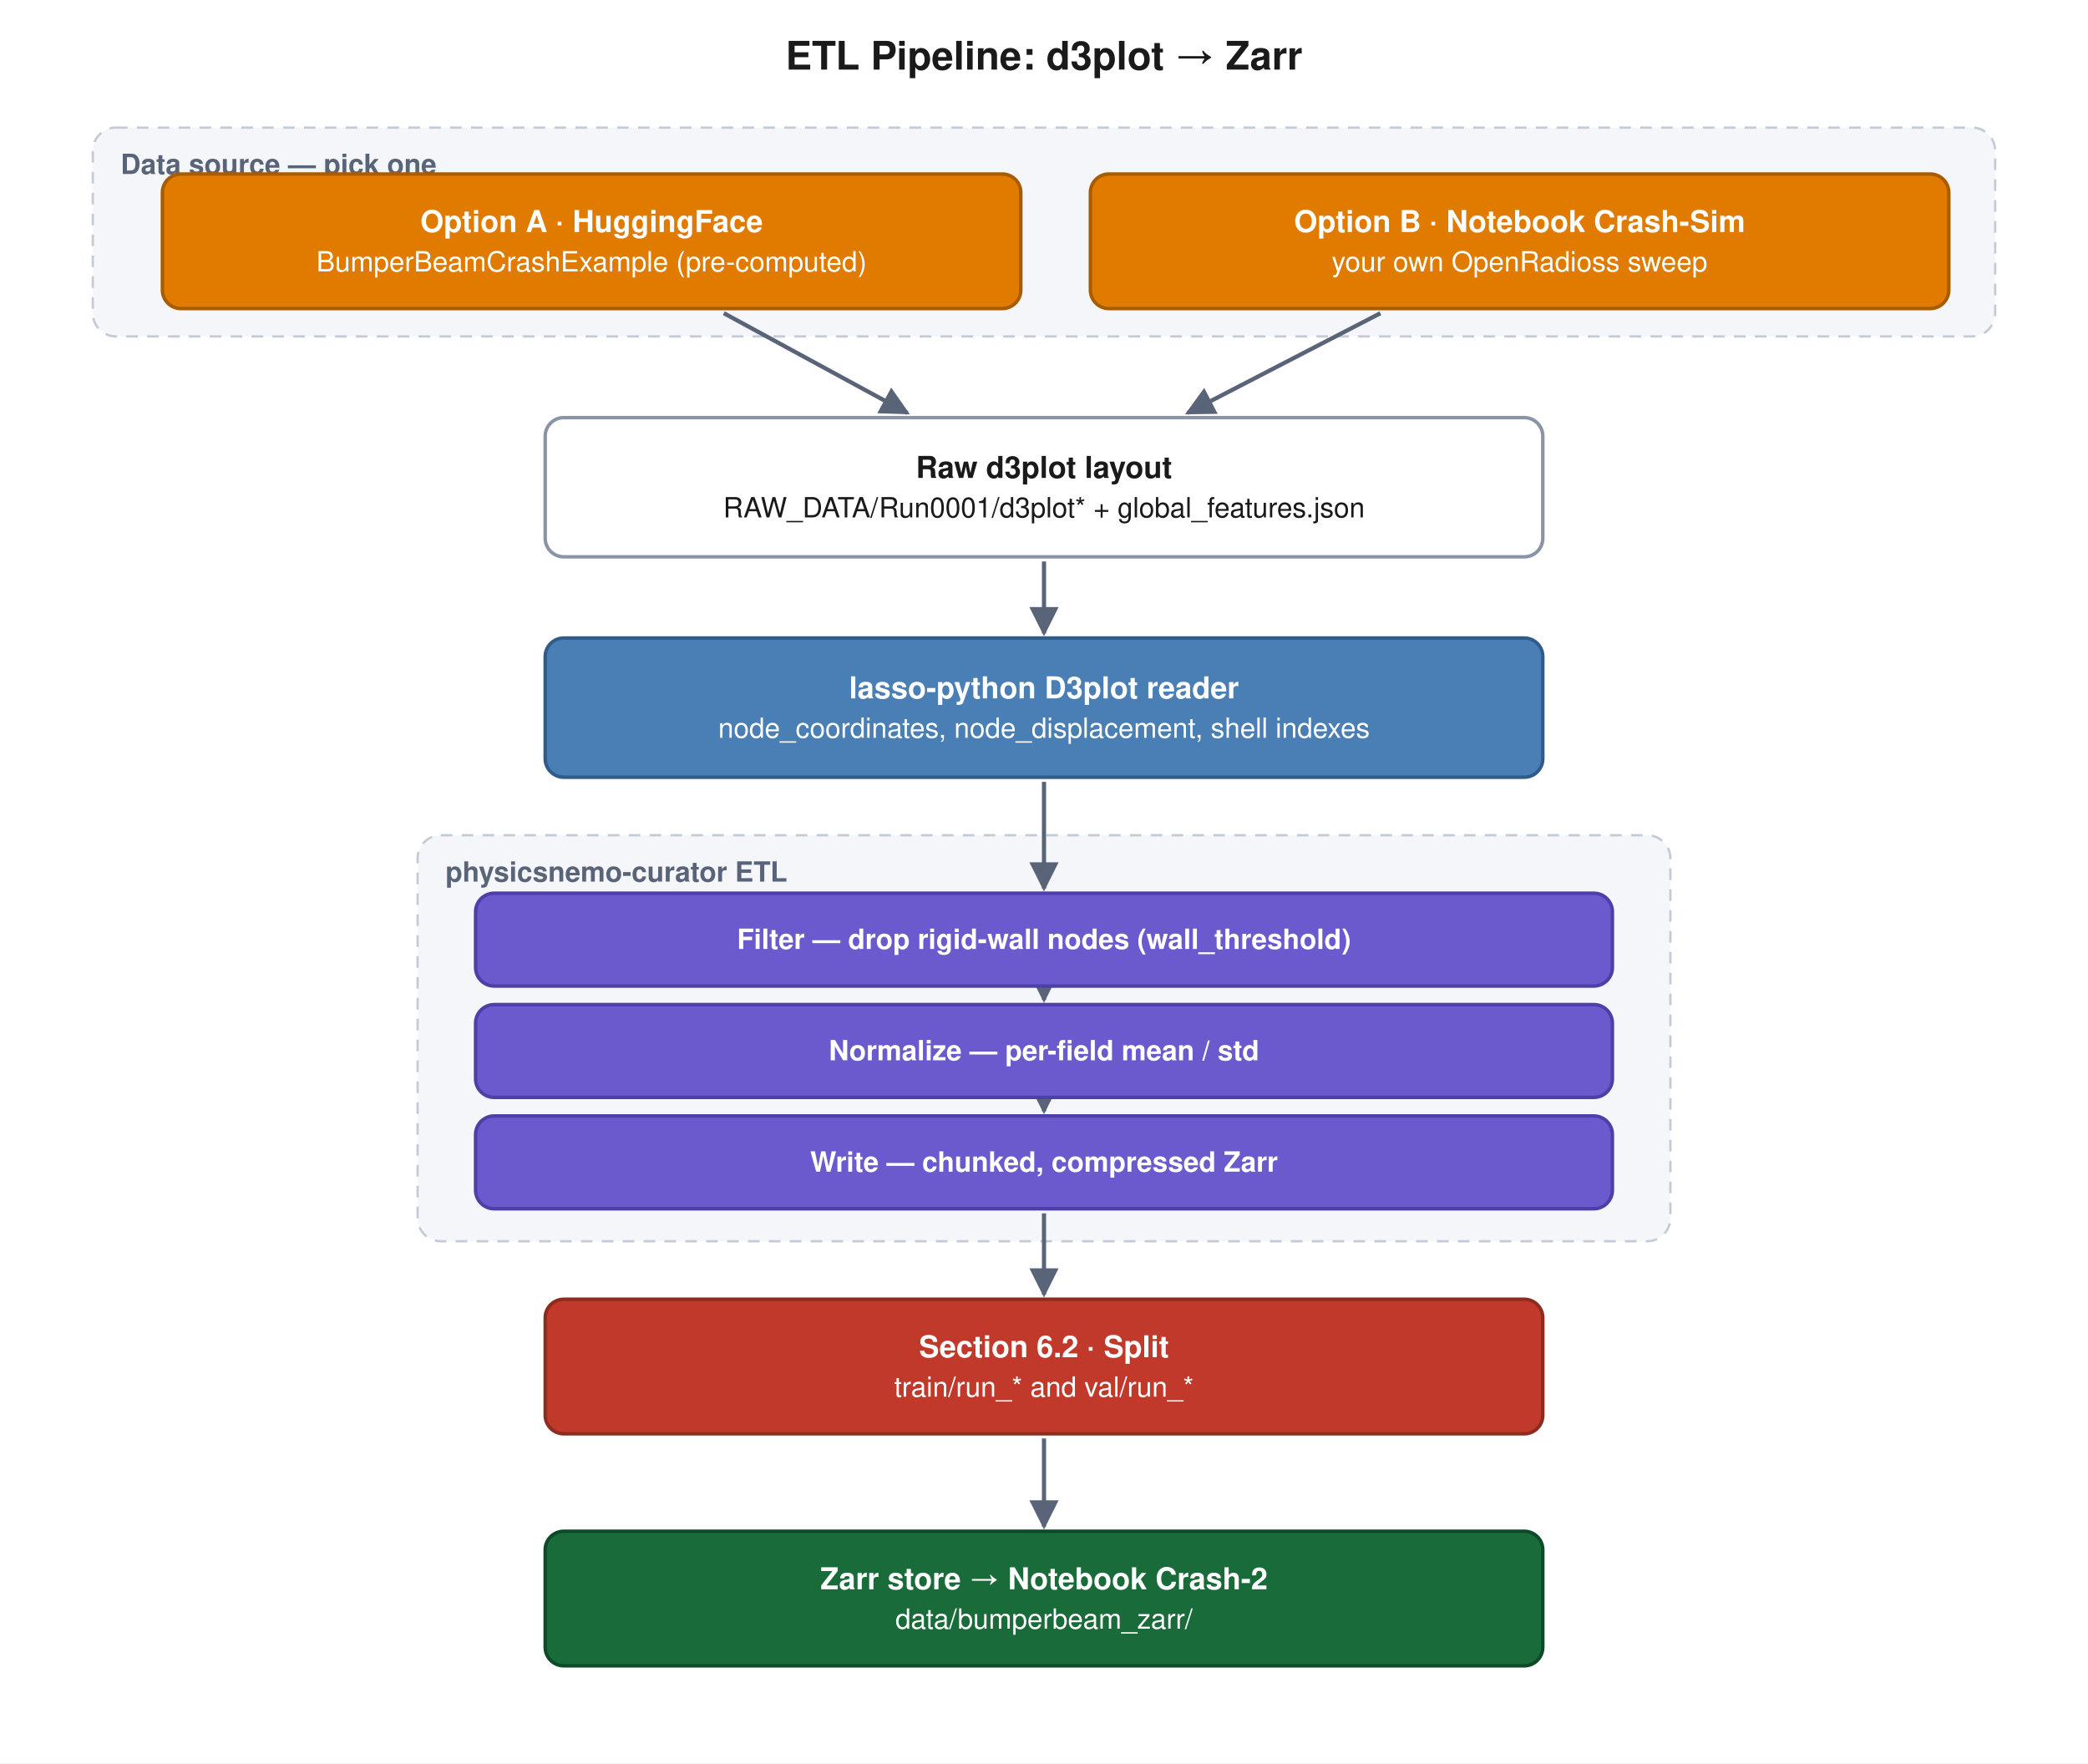
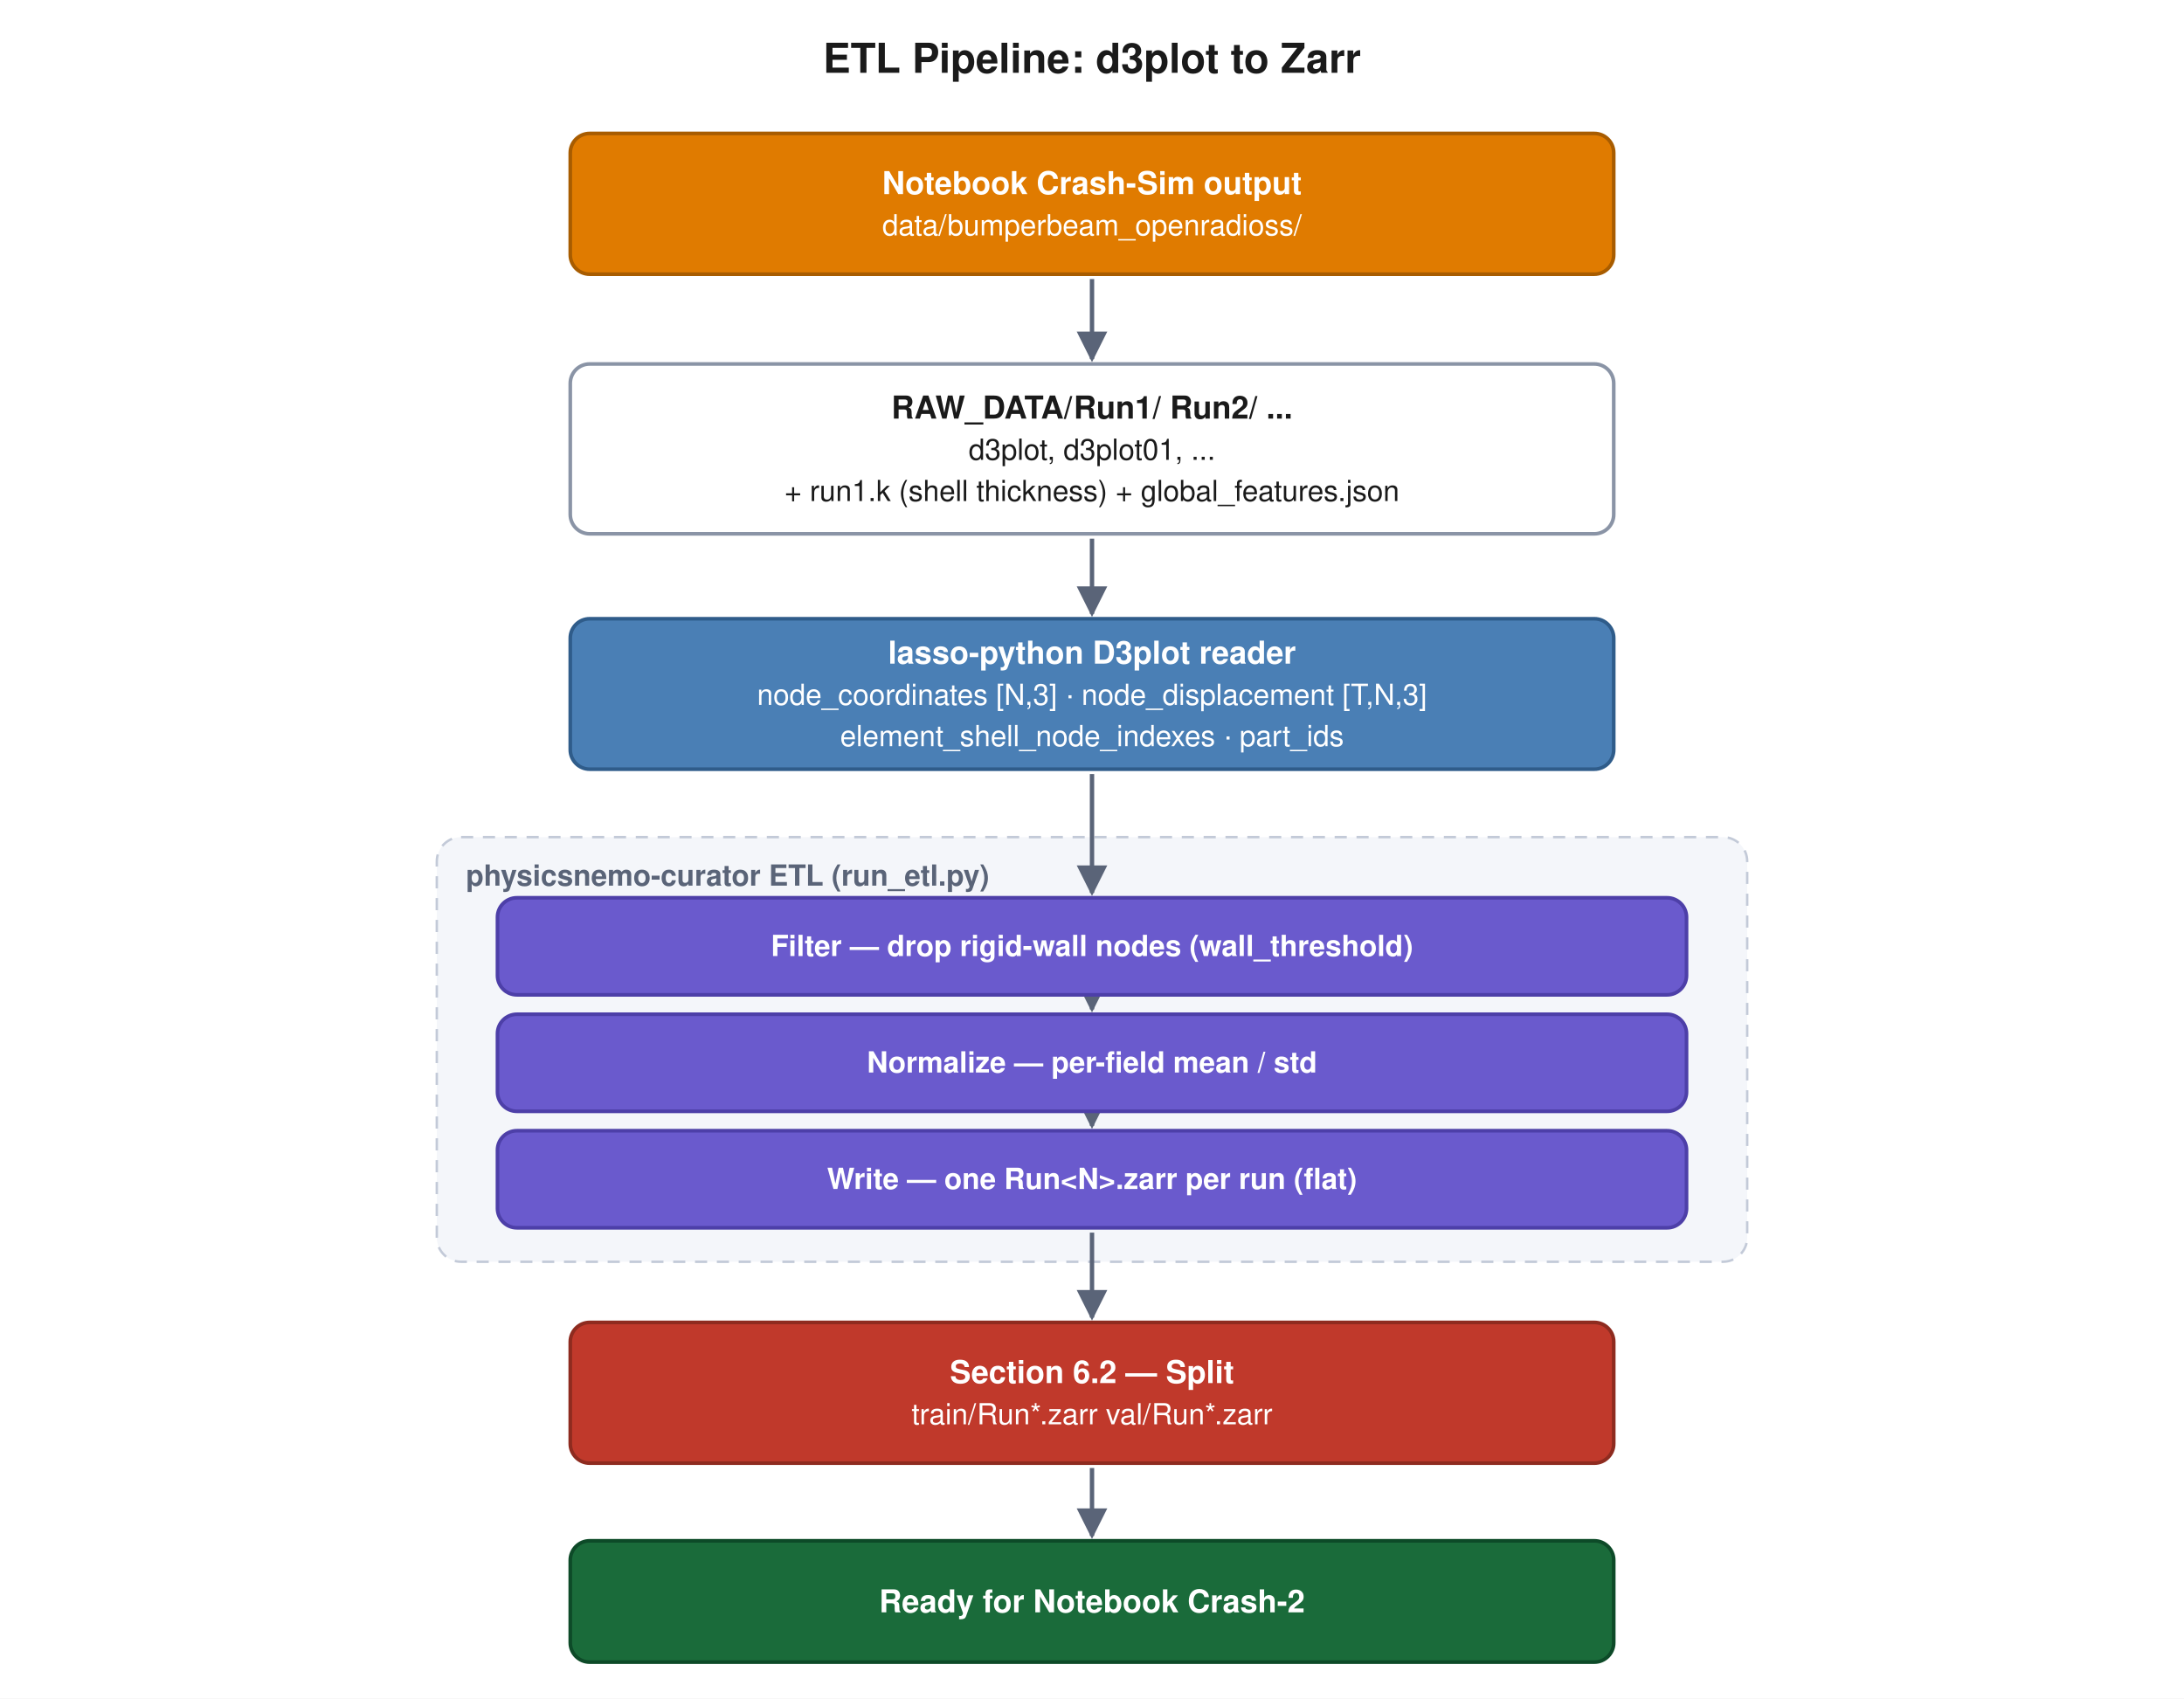
- <svg xmlns="http://www.w3.org/2000/svg" width="900" height="760" viewBox="0 0 900 760" font-family="Helvetica,Arial,sans-serif">
+ <svg xmlns="http://www.w3.org/2000/svg" width="900" height="700" viewBox="0 0 900 700" font-family="Helvetica,Arial,sans-serif">
  <defs>
    <marker id="ah" viewBox="0 0 10 10" refX="9" refY="5" markerWidth="7" markerHeight="7" orient="auto-start-reverse">
      <path d="M 0 0 L 10 5 L 0 10 z" fill="#5a6478" />
    </marker>
  </defs>
-   <rect width="900" height="760" fill="#ffffff" />
-   <text x="450.0" y="30" text-anchor="middle" font-size="17" font-weight="700" fill="#1a1a1a">ETL Pipeline: d3plot → Zarr</text>
-   <rect x="40" y="55" width="820" height="90" rx="10" fill="#f4f6fa" stroke="#c3cad8" stroke-dasharray="5 4" />
-   <text x="52" y="75" font-size="12" font-weight="700" fill="#5a6478">Data source — pick one</text>
-   <rect x="180" y="360" width="540" height="175" rx="10" fill="#f4f6fa" stroke="#c3cad8" stroke-dasharray="5 4" />
-   <text x="192" y="380" font-size="12" font-weight="700" fill="#5a6478">physicsnemo-curator ETL</text>
-   <path d="M 312.0 135.0 L 391.1 178.0" fill="none" stroke="#5a6478" stroke-width="1.8" marker-end="url(#ah)" />
-   <path d="M 595.0 135.0 L 511.9 178.0" fill="none" stroke="#5a6478" stroke-width="1.8" marker-end="url(#ah)" />
-   <path d="M 450.0 242.0 L 450.0 273.0" fill="none" stroke="#5a6478" stroke-width="1.8" marker-end="url(#ah)" />
-   <path d="M 450.0 337.0 L 450.0 383.0" fill="none" stroke="#5a6478" stroke-width="1.8" marker-end="url(#ah)" />
-   <path d="M 450.0 427.0 L 450.0 431.0" fill="none" stroke="#5a6478" stroke-width="1.8" marker-end="url(#ah)" />
-   <path d="M 450.0 475.0 L 450.0 479.0" fill="none" stroke="#5a6478" stroke-width="1.8" marker-end="url(#ah)" />
-   <path d="M 450.0 523.0 L 450.0 558.0" fill="none" stroke="#5a6478" stroke-width="1.8" marker-end="url(#ah)" />
-   <path d="M 450.0 620.0 L 450.0 658.0" fill="none" stroke="#5a6478" stroke-width="1.8" marker-end="url(#ah)" />
-   <rect x="70" y="75" width="370" height="58" rx="8" fill="#e07b00" stroke="#a85c00" stroke-width="1.5" />
-   <text x="255.0" y="100.0" text-anchor="middle" font-size="13" font-weight="700" fill="#ffffff">Option A · HuggingFace</text>
-   <text x="255.0" y="117.0" text-anchor="middle" font-size="12" font-weight="400" fill="#ffffff">BumperBeamCrashExample (pre-computed)</text>
-   <rect x="470" y="75" width="370" height="58" rx="8" fill="#e07b00" stroke="#a85c00" stroke-width="1.5" />
-   <text x="655.0" y="100.0" text-anchor="middle" font-size="13" font-weight="700" fill="#ffffff">Option B · Notebook Crash-Sim</text>
-   <text x="655.0" y="117.0" text-anchor="middle" font-size="12" font-weight="400" fill="#ffffff">your own OpenRadioss sweep</text>
-   <rect x="235" y="180" width="430" height="60" rx="8" fill="#ffffff" stroke="#8a94a6" stroke-width="1.5" />
-   <text x="450.0" y="206.0" text-anchor="middle" font-size="13" font-weight="700" fill="#1a1a1a">Raw d3plot layout</text>
-   <text x="450.0" y="223.0" text-anchor="middle" font-size="12" font-weight="400" fill="#1a1a1a">RAW_DATA/Run0001/d3plot* + global_features.json</text>
-   <rect x="235" y="275" width="430" height="60" rx="8" fill="#4a7fb5" stroke="#2f5c8a" stroke-width="1.5" />
-   <text x="450.0" y="301.0" text-anchor="middle" font-size="13" font-weight="700" fill="#ffffff">lasso-python D3plot reader</text>
-   <text x="450.0" y="318.0" text-anchor="middle" font-size="12" font-weight="400" fill="#ffffff">node_coordinates, node_displacement, shell indexes</text>
-   <rect x="205" y="385" width="490" height="40" rx="8" fill="#6a5acd" stroke="#4d3fa8" stroke-width="1.5" />
-   <text x="450.0" y="409.0" text-anchor="middle" font-size="12" font-weight="700" fill="#ffffff">Filter — drop rigid-wall nodes (wall_threshold)</text>
-   <rect x="205" y="433" width="490" height="40" rx="8" fill="#6a5acd" stroke="#4d3fa8" stroke-width="1.5" />
-   <text x="450.0" y="457.0" text-anchor="middle" font-size="12" font-weight="700" fill="#ffffff">Normalize — per-field mean / std</text>
-   <rect x="205" y="481" width="490" height="40" rx="8" fill="#6a5acd" stroke="#4d3fa8" stroke-width="1.5" />
-   <text x="450.0" y="505.0" text-anchor="middle" font-size="12" font-weight="700" fill="#ffffff">Write — chunked, compressed Zarr</text>
-   <rect x="235" y="560" width="430" height="58" rx="8" fill="#c0392b" stroke="#8e2b1f" stroke-width="1.5" />
-   <text x="450.0" y="585.0" text-anchor="middle" font-size="13" font-weight="700" fill="#ffffff">Section 6.2 · Split</text>
-   <text x="450.0" y="602.0" text-anchor="middle" font-size="12" font-weight="400" fill="#ffffff">train/run_* and val/run_*</text>
-   <rect x="235" y="660" width="430" height="58" rx="8" fill="#1a6b3a" stroke="#0d4a28" stroke-width="1.5" />
-   <text x="450.0" y="685.0" text-anchor="middle" font-size="13" font-weight="700" fill="#ffffff">Zarr store → Notebook Crash-2</text>
-   <text x="450.0" y="702.0" text-anchor="middle" font-size="12" font-weight="400" fill="#ffffff">data/bumperbeam_zarr/</text>
+   <rect width="900" height="700" fill="#ffffff" />
+   <text x="450.0" y="30" text-anchor="middle" font-size="17" font-weight="700" fill="#1a1a1a">ETL Pipeline: d3plot to Zarr</text>
+   <rect x="180" y="345" width="540" height="175" rx="10" fill="#f4f6fa" stroke="#c3cad8" stroke-dasharray="5 4" />
+   <text x="192" y="365" font-size="12" font-weight="700" fill="#5a6478">physicsnemo-curator ETL  (run_etl.py)</text>
+   <path d="M 450.0 115.0 L 450.0 148.0" fill="none" stroke="#5a6478" stroke-width="1.8" marker-end="url(#ah)" />
+   <path d="M 450.0 222.0 L 450.0 253.0" fill="none" stroke="#5a6478" stroke-width="1.8" marker-end="url(#ah)" />
+   <path d="M 450.0 319.0 L 450.0 368.0" fill="none" stroke="#5a6478" stroke-width="1.8" marker-end="url(#ah)" />
+   <path d="M 450.0 412.0 L 450.0 416.0" fill="none" stroke="#5a6478" stroke-width="1.8" marker-end="url(#ah)" />
+   <path d="M 450.0 460.0 L 450.0 464.0" fill="none" stroke="#5a6478" stroke-width="1.8" marker-end="url(#ah)" />
+   <path d="M 450.0 508.0 L 450.0 543.0" fill="none" stroke="#5a6478" stroke-width="1.8" marker-end="url(#ah)" />
+   <path d="M 450.0 605.0 L 450.0 633.0" fill="none" stroke="#5a6478" stroke-width="1.8" marker-end="url(#ah)" />
+   <rect x="235" y="55" width="430" height="58" rx="8" fill="#e07b00" stroke="#a85c00" stroke-width="1.5" />
+   <text x="450.0" y="80.0" text-anchor="middle" font-size="13" font-weight="700" fill="#ffffff">Notebook Crash-Sim output</text>
+   <text x="450.0" y="97.0" text-anchor="middle" font-size="12" font-weight="400" fill="#ffffff">data/bumperbeam_openradioss/</text>
+   <rect x="235" y="150" width="430" height="70" rx="8" fill="#ffffff" stroke="#8a94a6" stroke-width="1.5" />
+   <text x="450.0" y="172.5" text-anchor="middle" font-size="13" font-weight="700" fill="#1a1a1a">RAW_DATA/Run1/ Run2/ ...</text>
+   <text x="450.0" y="189.5" text-anchor="middle" font-size="12" font-weight="400" fill="#1a1a1a">d3plot, d3plot01, ...</text>
+   <text x="450.0" y="206.5" text-anchor="middle" font-size="12" font-weight="400" fill="#1a1a1a">+ run1.k (shell thickness)  + global_features.json</text>
+   <rect x="235" y="255" width="430" height="62" rx="8" fill="#4a7fb5" stroke="#2f5c8a" stroke-width="1.5" />
+   <text x="450.0" y="273.5" text-anchor="middle" font-size="13" font-weight="700" fill="#ffffff">lasso-python D3plot reader</text>
+   <text x="450.0" y="290.5" text-anchor="middle" font-size="12" font-weight="400" fill="#ffffff">node_coordinates [N,3] · node_displacement [T,N,3]</text>
+   <text x="450.0" y="307.5" text-anchor="middle" font-size="12" font-weight="400" fill="#ffffff">element_shell_node_indexes · part_ids</text>
+   <rect x="205" y="370" width="490" height="40" rx="8" fill="#6a5acd" stroke="#4d3fa8" stroke-width="1.5" />
+   <text x="450.0" y="394.0" text-anchor="middle" font-size="12" font-weight="700" fill="#ffffff">Filter — drop rigid-wall nodes (wall_threshold)</text>
+   <rect x="205" y="418" width="490" height="40" rx="8" fill="#6a5acd" stroke="#4d3fa8" stroke-width="1.5" />
+   <text x="450.0" y="442.0" text-anchor="middle" font-size="12" font-weight="700" fill="#ffffff">Normalize — per-field mean / std</text>
+   <rect x="205" y="466" width="490" height="40" rx="8" fill="#6a5acd" stroke="#4d3fa8" stroke-width="1.5" />
+   <text x="450.0" y="490.0" text-anchor="middle" font-size="12" font-weight="700" fill="#ffffff">Write — one Run&lt;N&gt;.zarr per run (flat)</text>
+   <rect x="235" y="545" width="430" height="58" rx="8" fill="#c0392b" stroke="#8e2b1f" stroke-width="1.5" />
+   <text x="450.0" y="570.0" text-anchor="middle" font-size="13" font-weight="700" fill="#ffffff">Section 6.2 — Split</text>
+   <text x="450.0" y="587.0" text-anchor="middle" font-size="12" font-weight="400" fill="#ffffff">train/Run*.zarr   val/Run*.zarr</text>
+   <rect x="235" y="635" width="430" height="50" rx="8" fill="#1a6b3a" stroke="#0d4a28" stroke-width="1.5" />
+   <text x="450.0" y="664.5" text-anchor="middle" font-size="13" font-weight="700" fill="#ffffff">Ready for Notebook Crash-2</text>
</svg>
